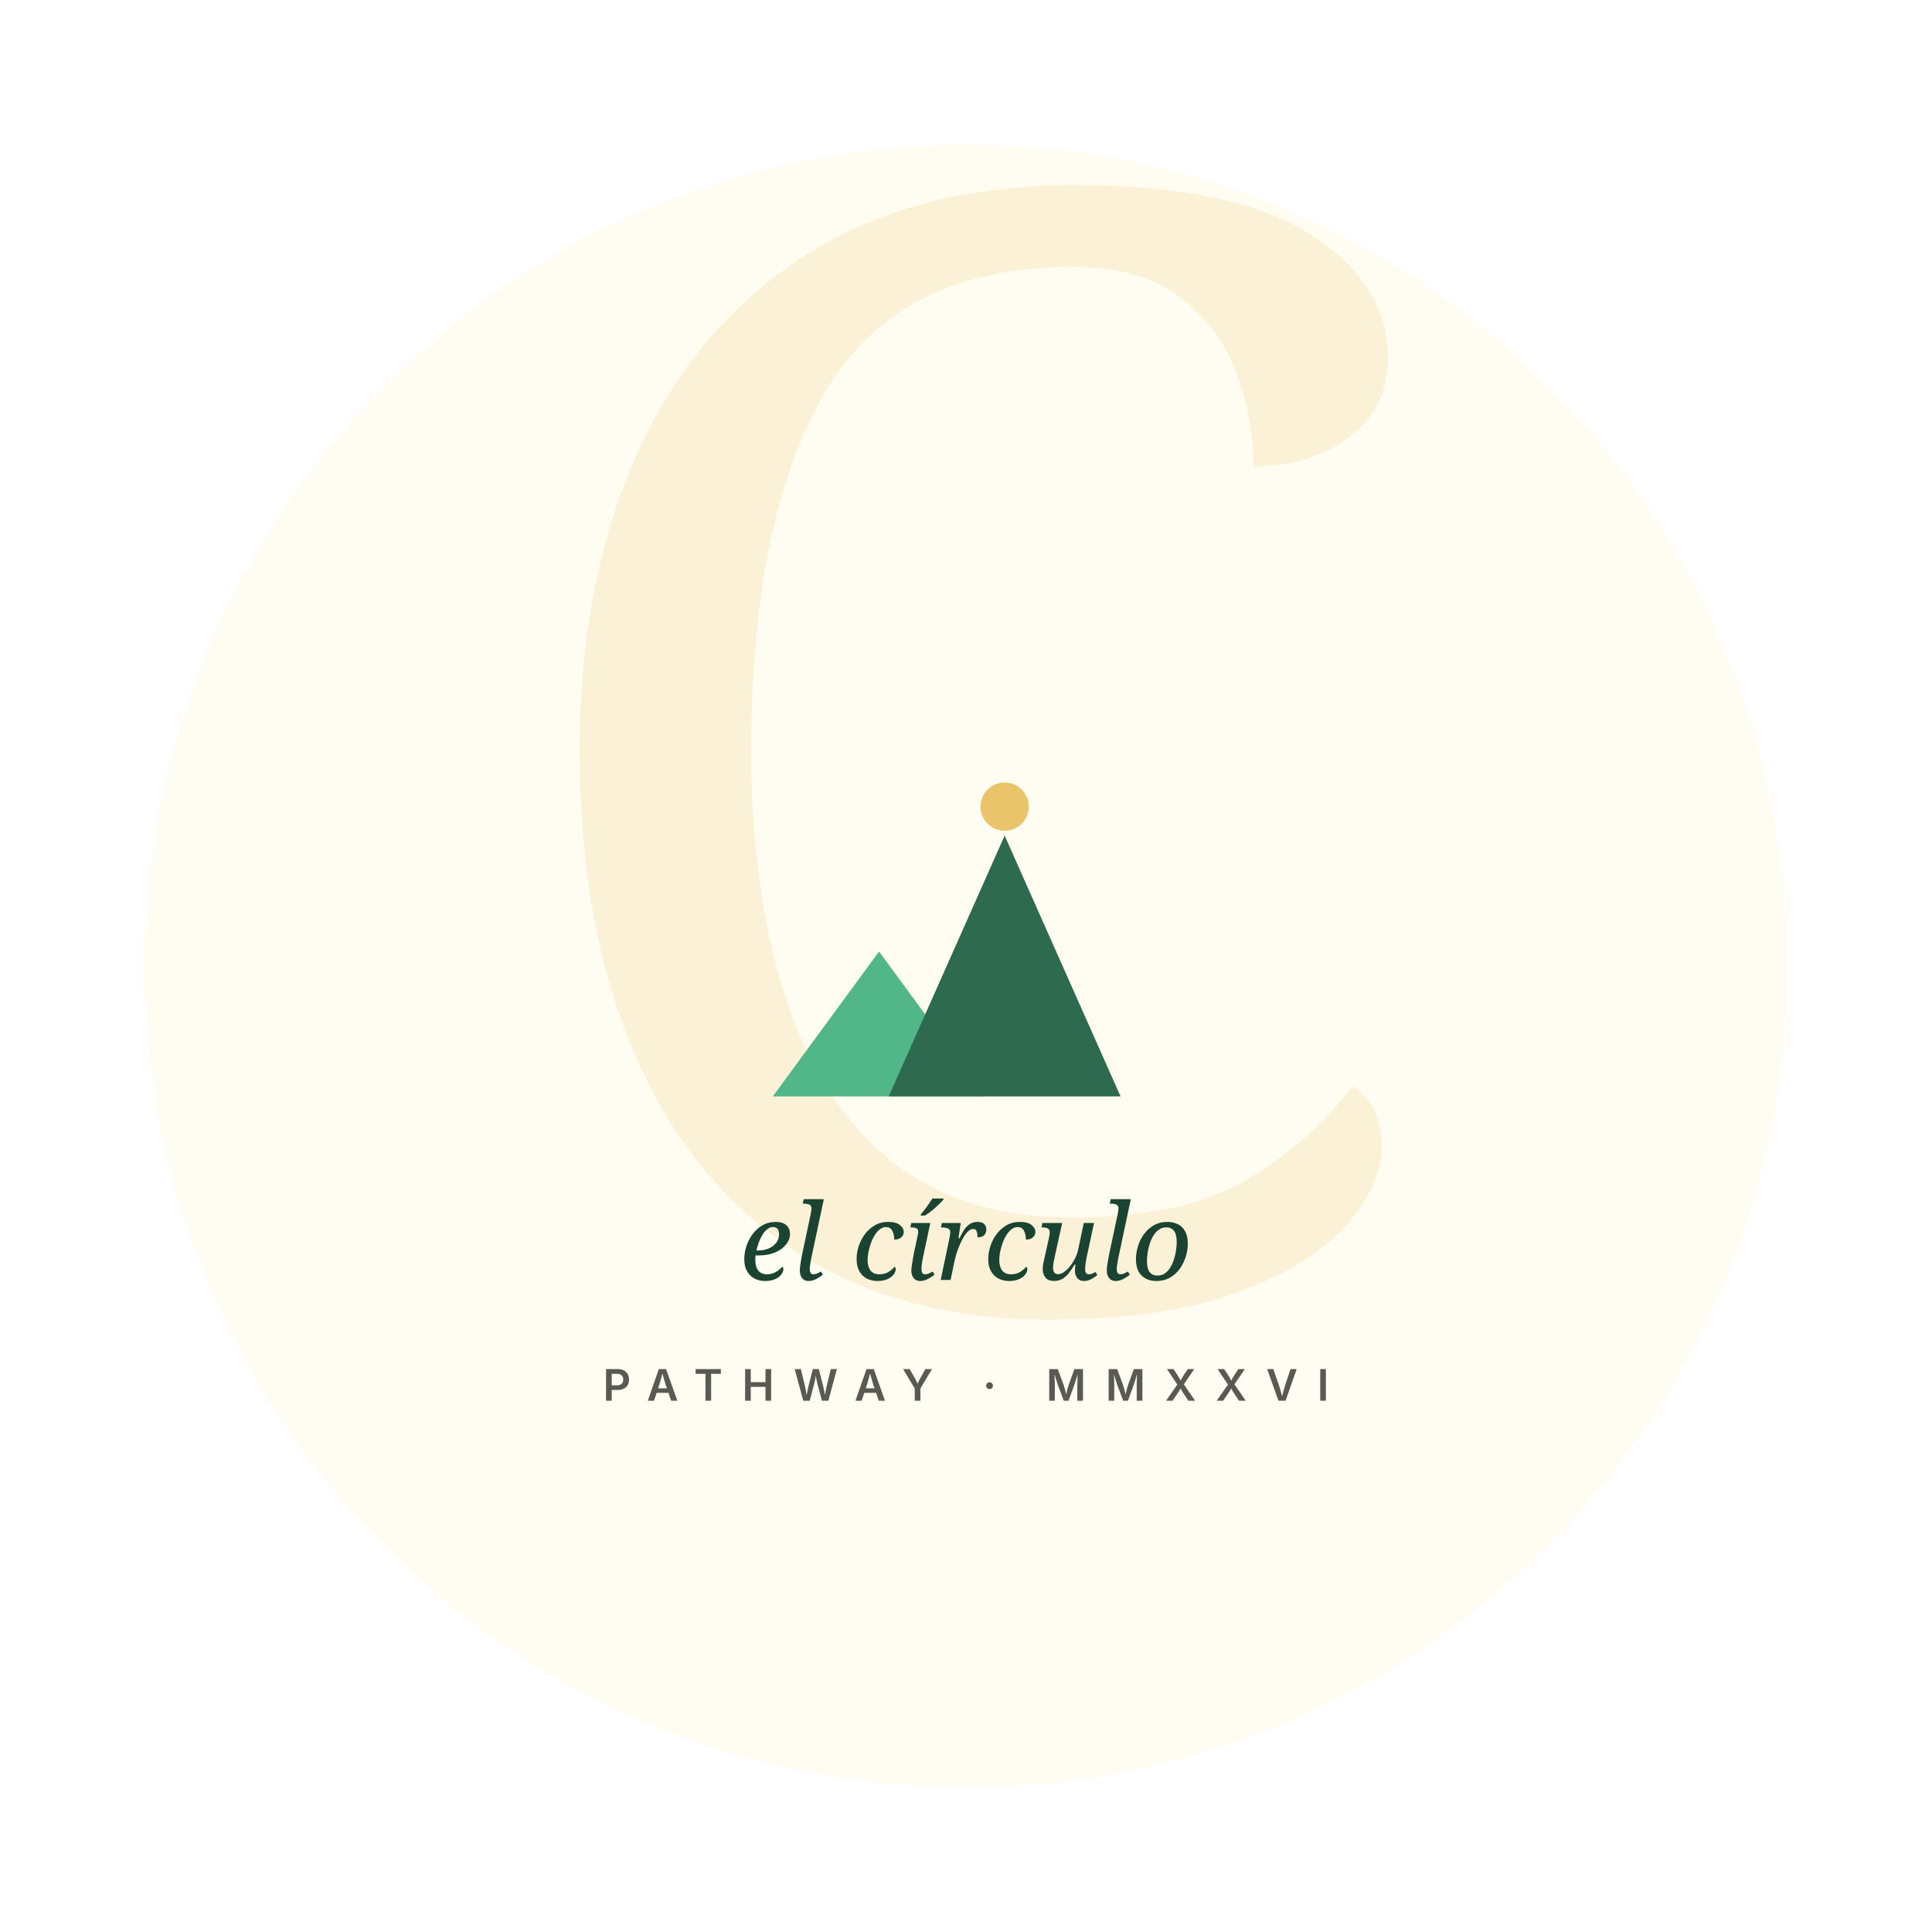
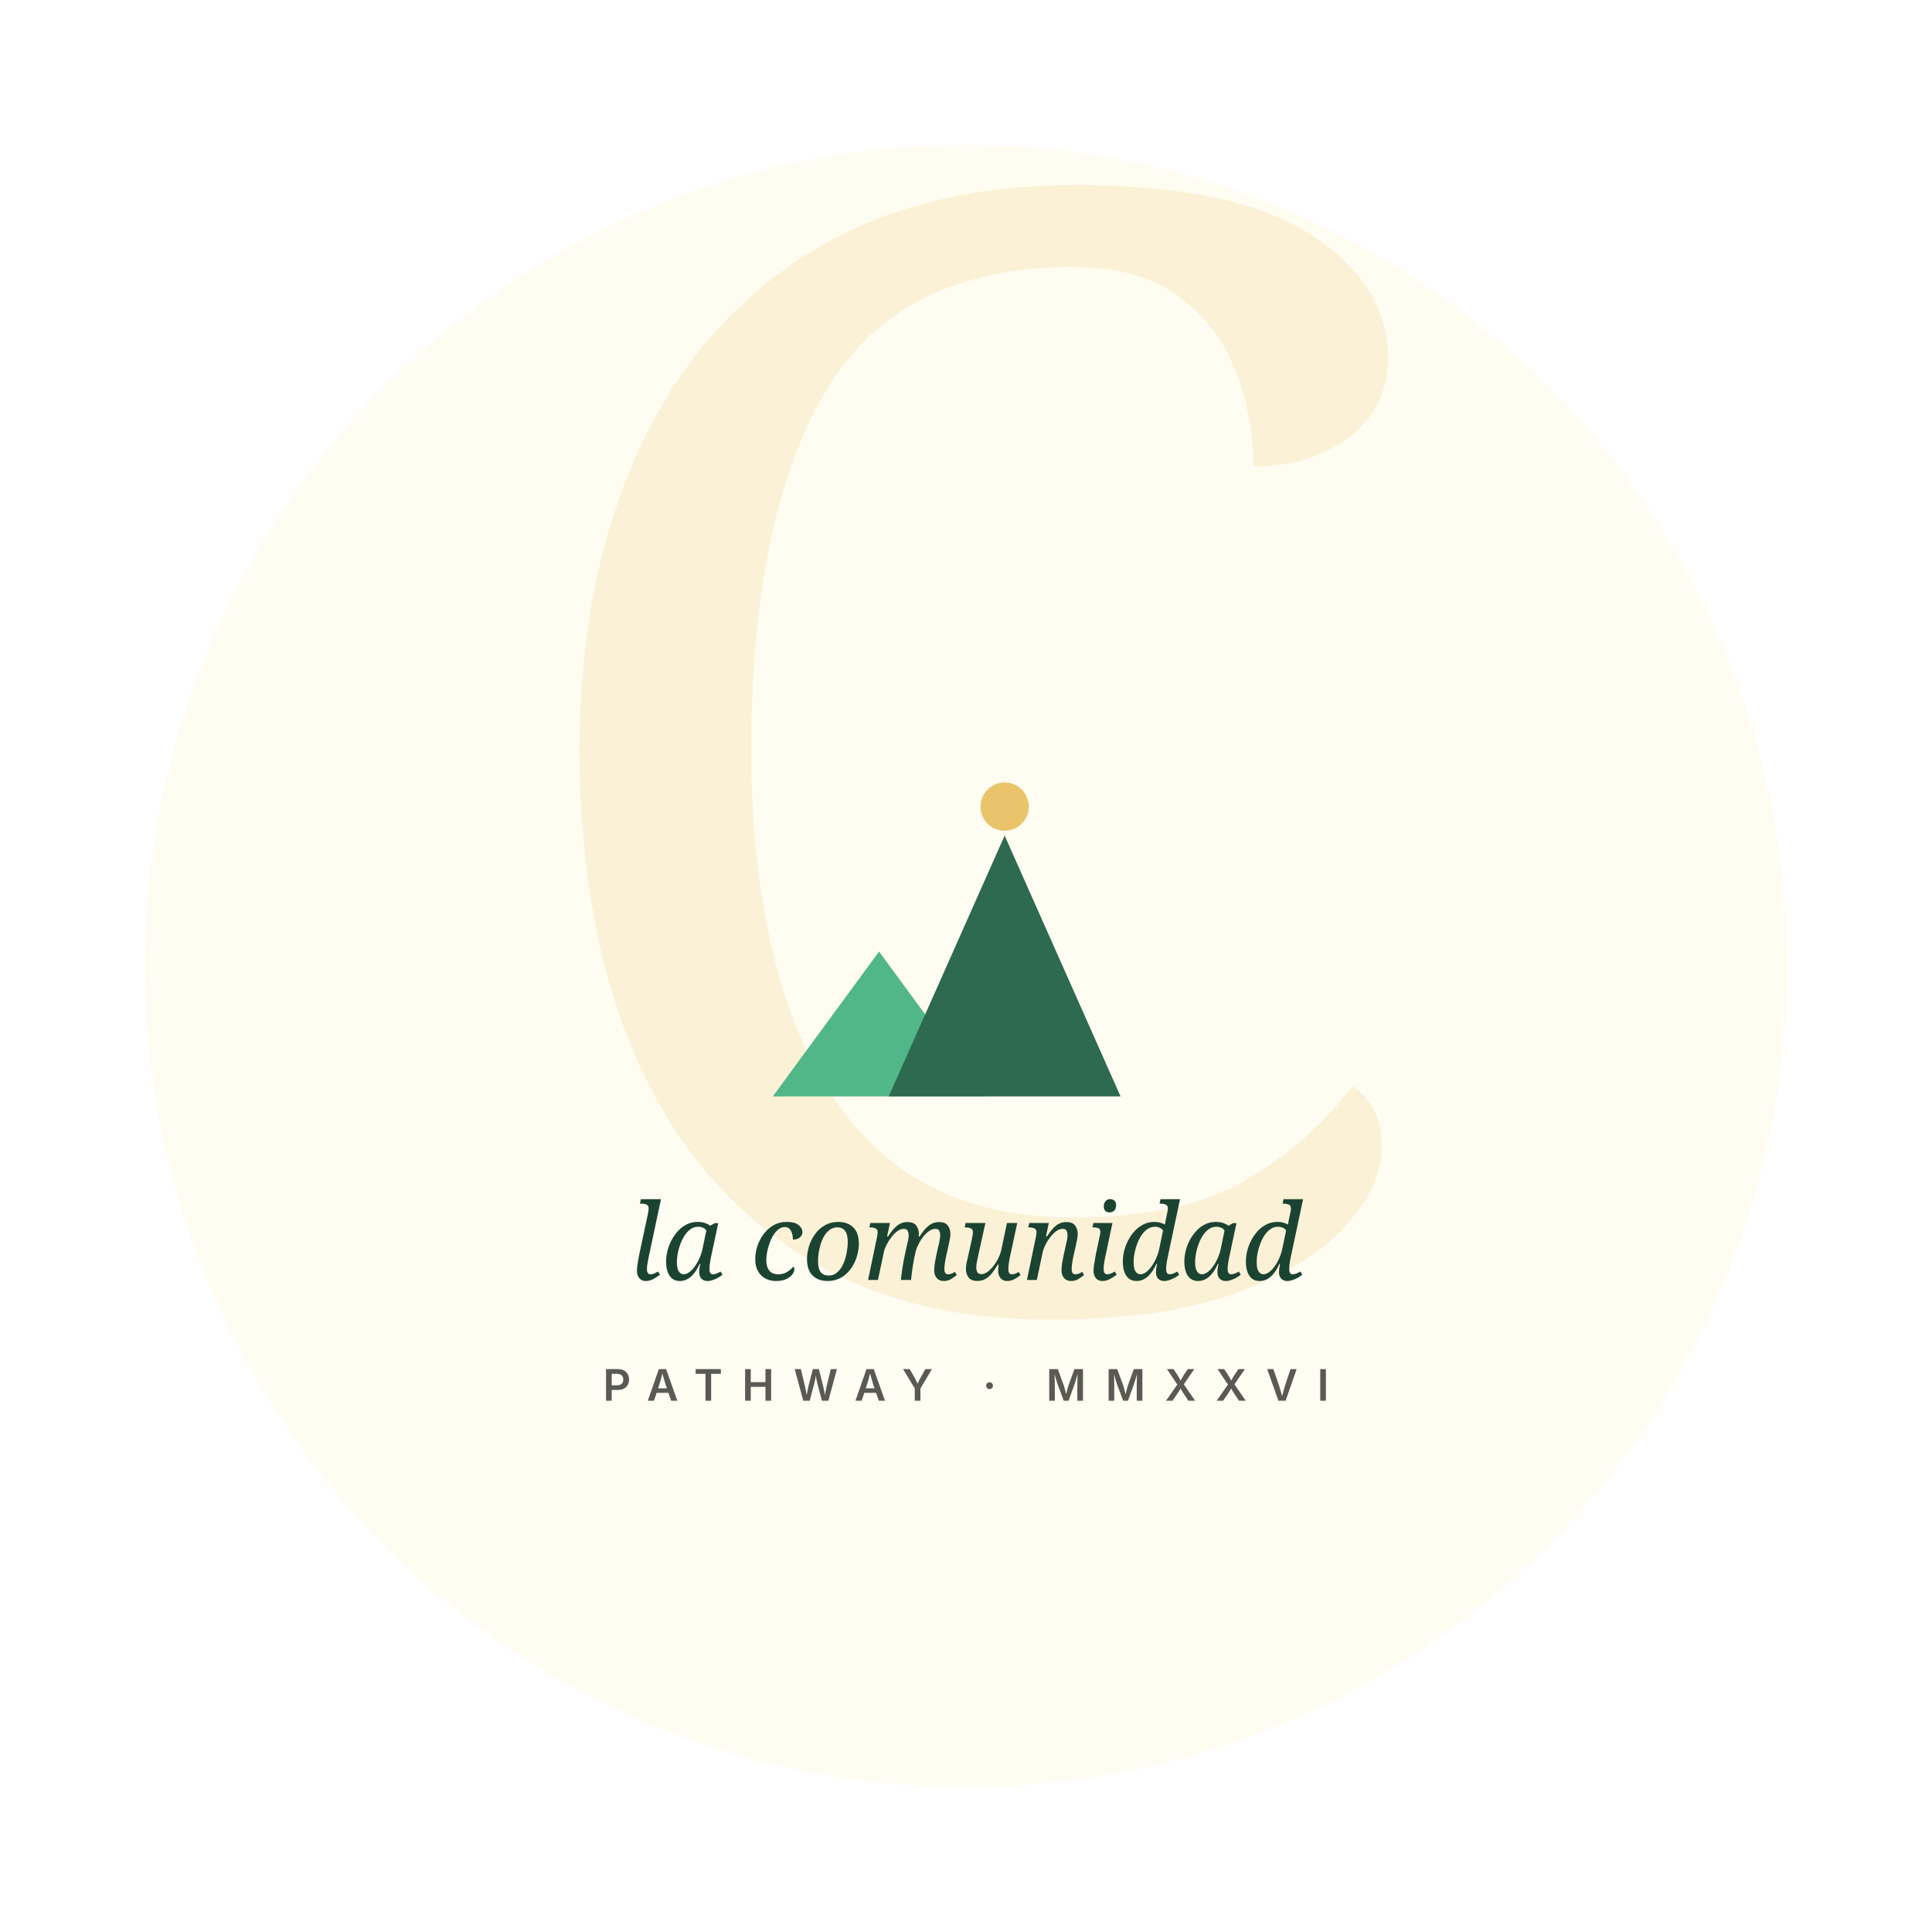
<svg xmlns="http://www.w3.org/2000/svg" viewBox="0 0 400 400" width="800" height="800">
-   <defs>
-     <path id="textCircleTopC" d="M 200 200 m -150 0 a 150 150 0 0 1 300 0" />
-   </defs>
  <circle cx="200" cy="200" r="170" fill="#FFFCF1" />
  <text x="200" y="270" font-family="'Fraunces', Georgia, serif" font-size="320" font-weight="400" fill="#E9C46A" text-anchor="middle" opacity="0.2">C</text>
  <g transform="translate(150, 145) scale(1.0)">
    <polygon points="10,82 32,52 54,82" fill="#52B788" />
    <polygon points="34,82 58,28 82,82" fill="#2D6A4F" />
    <circle cx="58" cy="22" r="5" fill="#E9C46A" />
  </g>
-   <text x="200" y="265" font-family="'Fraunces', Georgia, serif" font-size="22" font-style="italic" font-weight="500" fill="#1B4332" text-anchor="middle">el círculo</text>
+   <text x="200" y="265" font-family="'Fraunces', Georgia, serif" font-size="22" font-style="italic" font-weight="500" fill="#1B4332" text-anchor="middle">la comunidad</text>
  <text x="200" y="290" font-family="'Inter', Arial, sans-serif" font-size="9" font-weight="600" fill="#5A5A55" text-anchor="middle" letter-spacing="4">PATHWAY · MMXXVI</text>
</svg>
